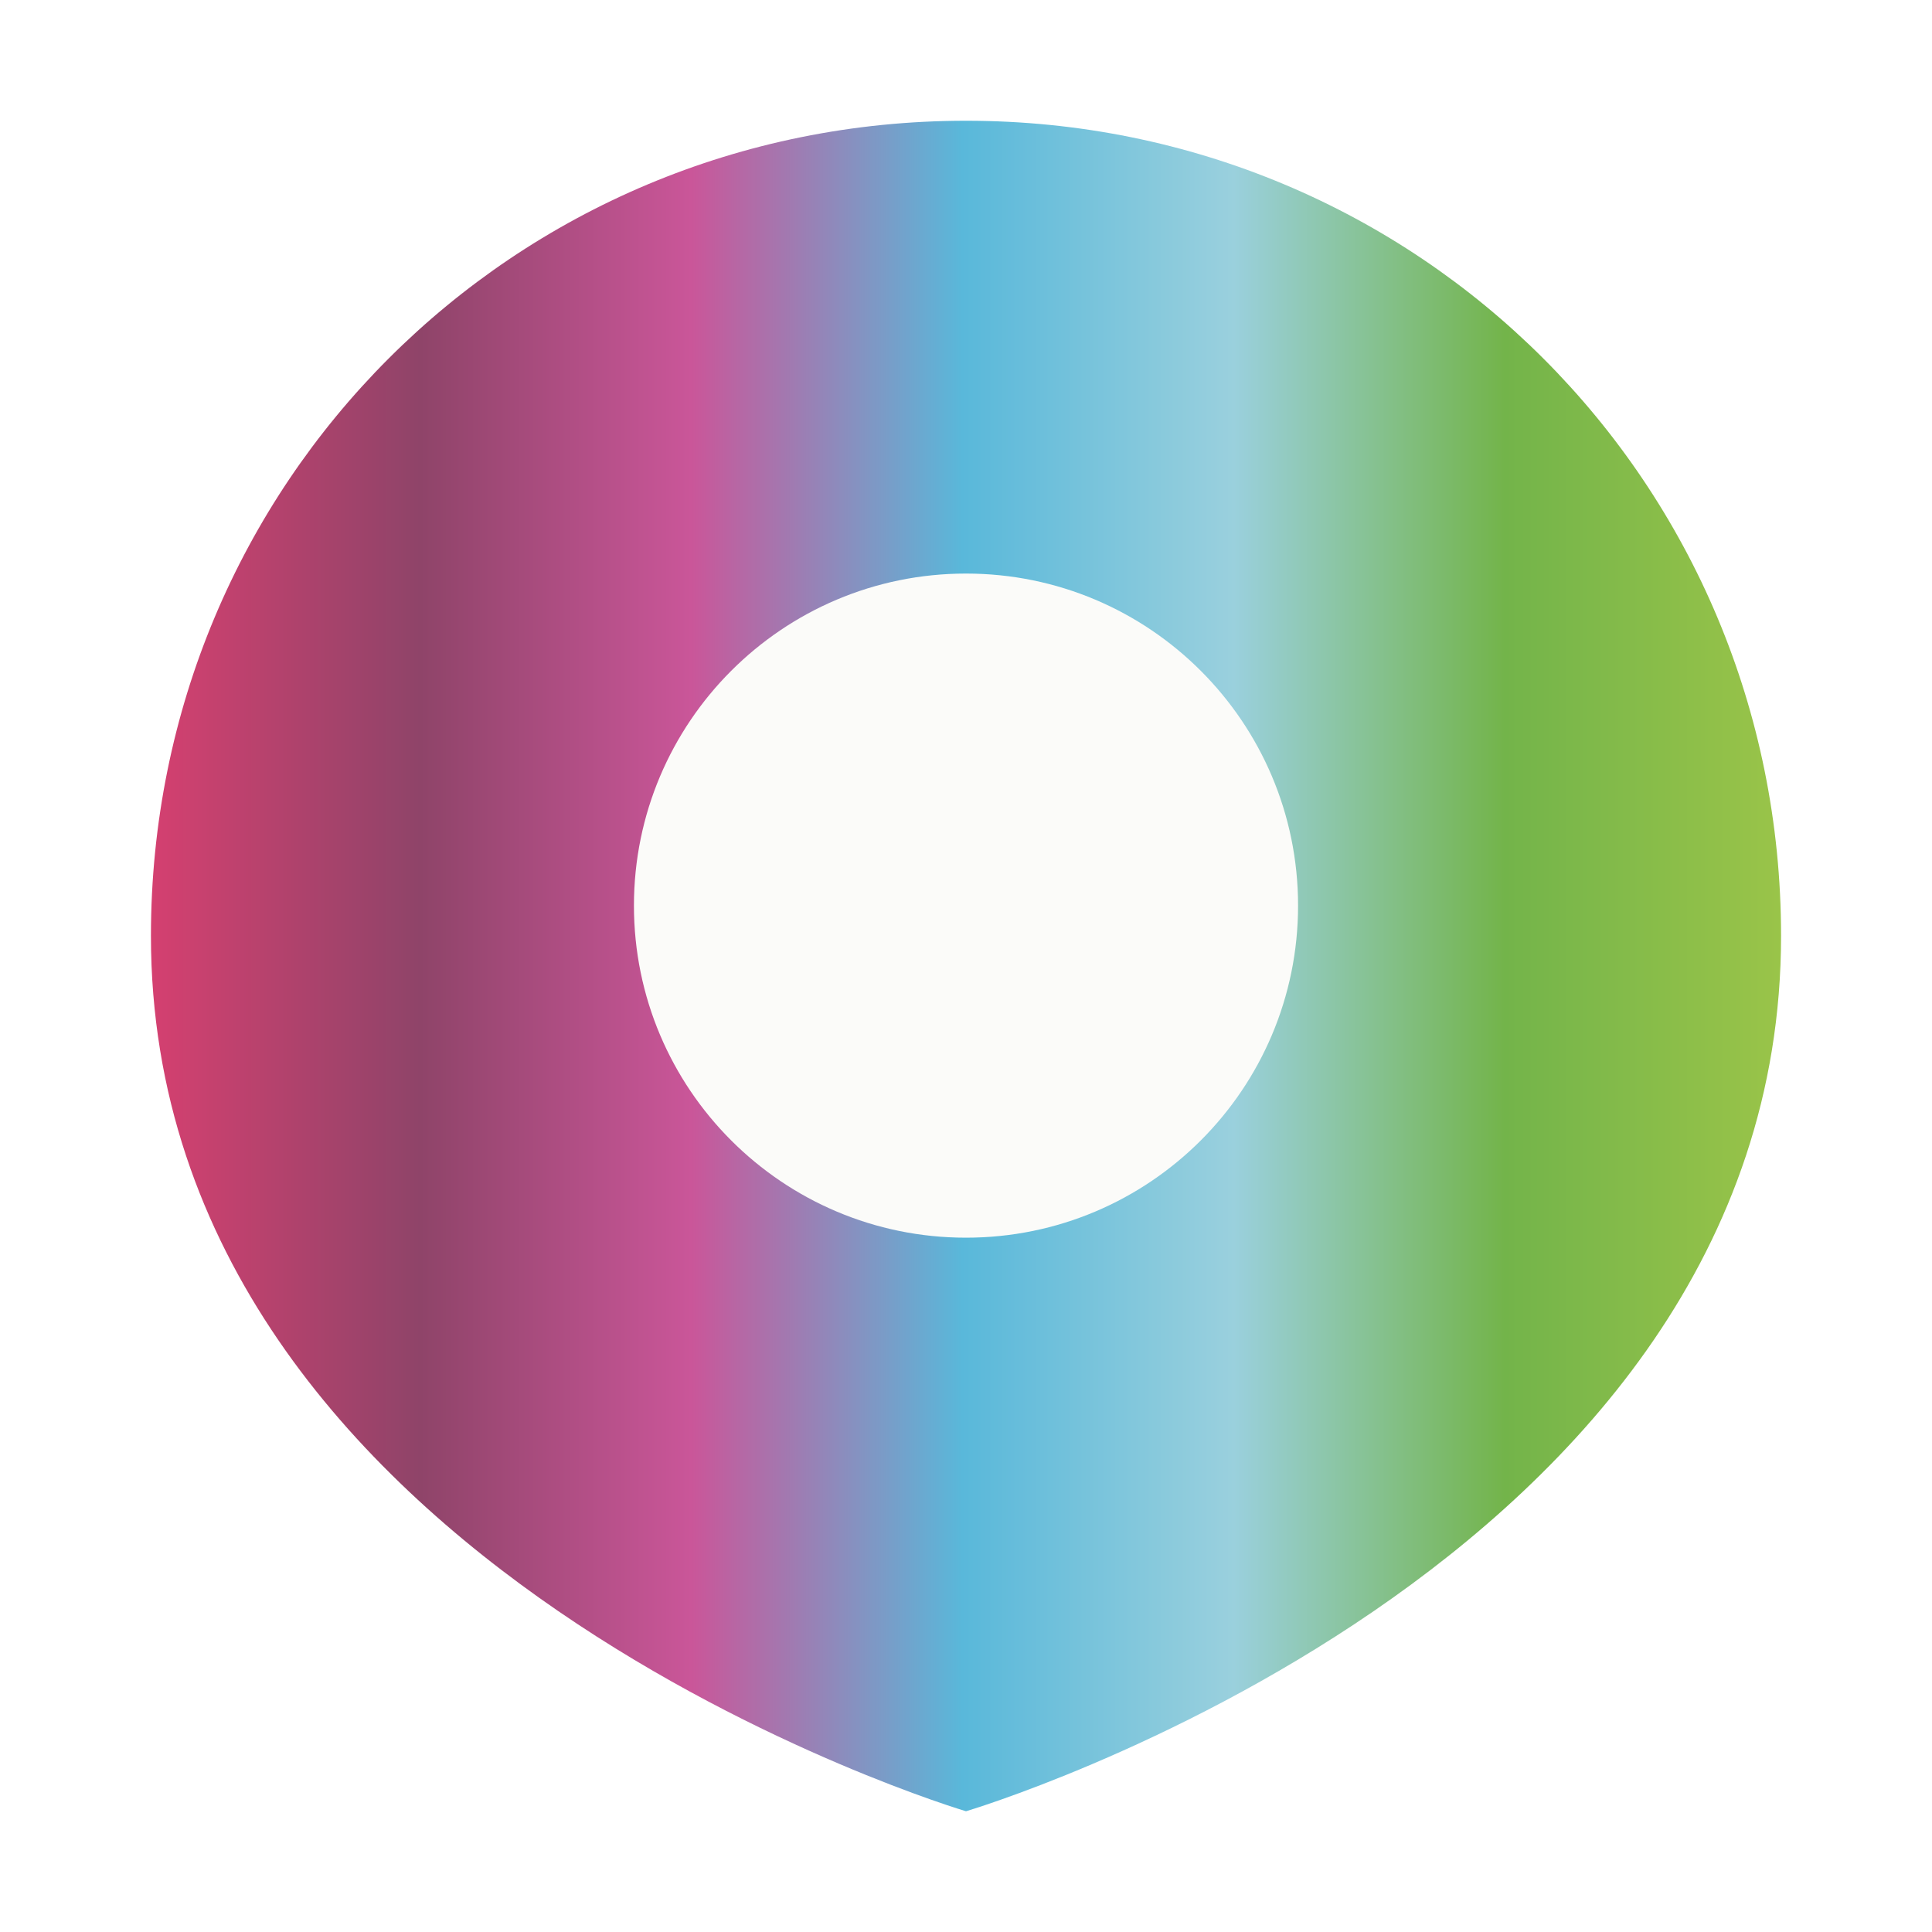
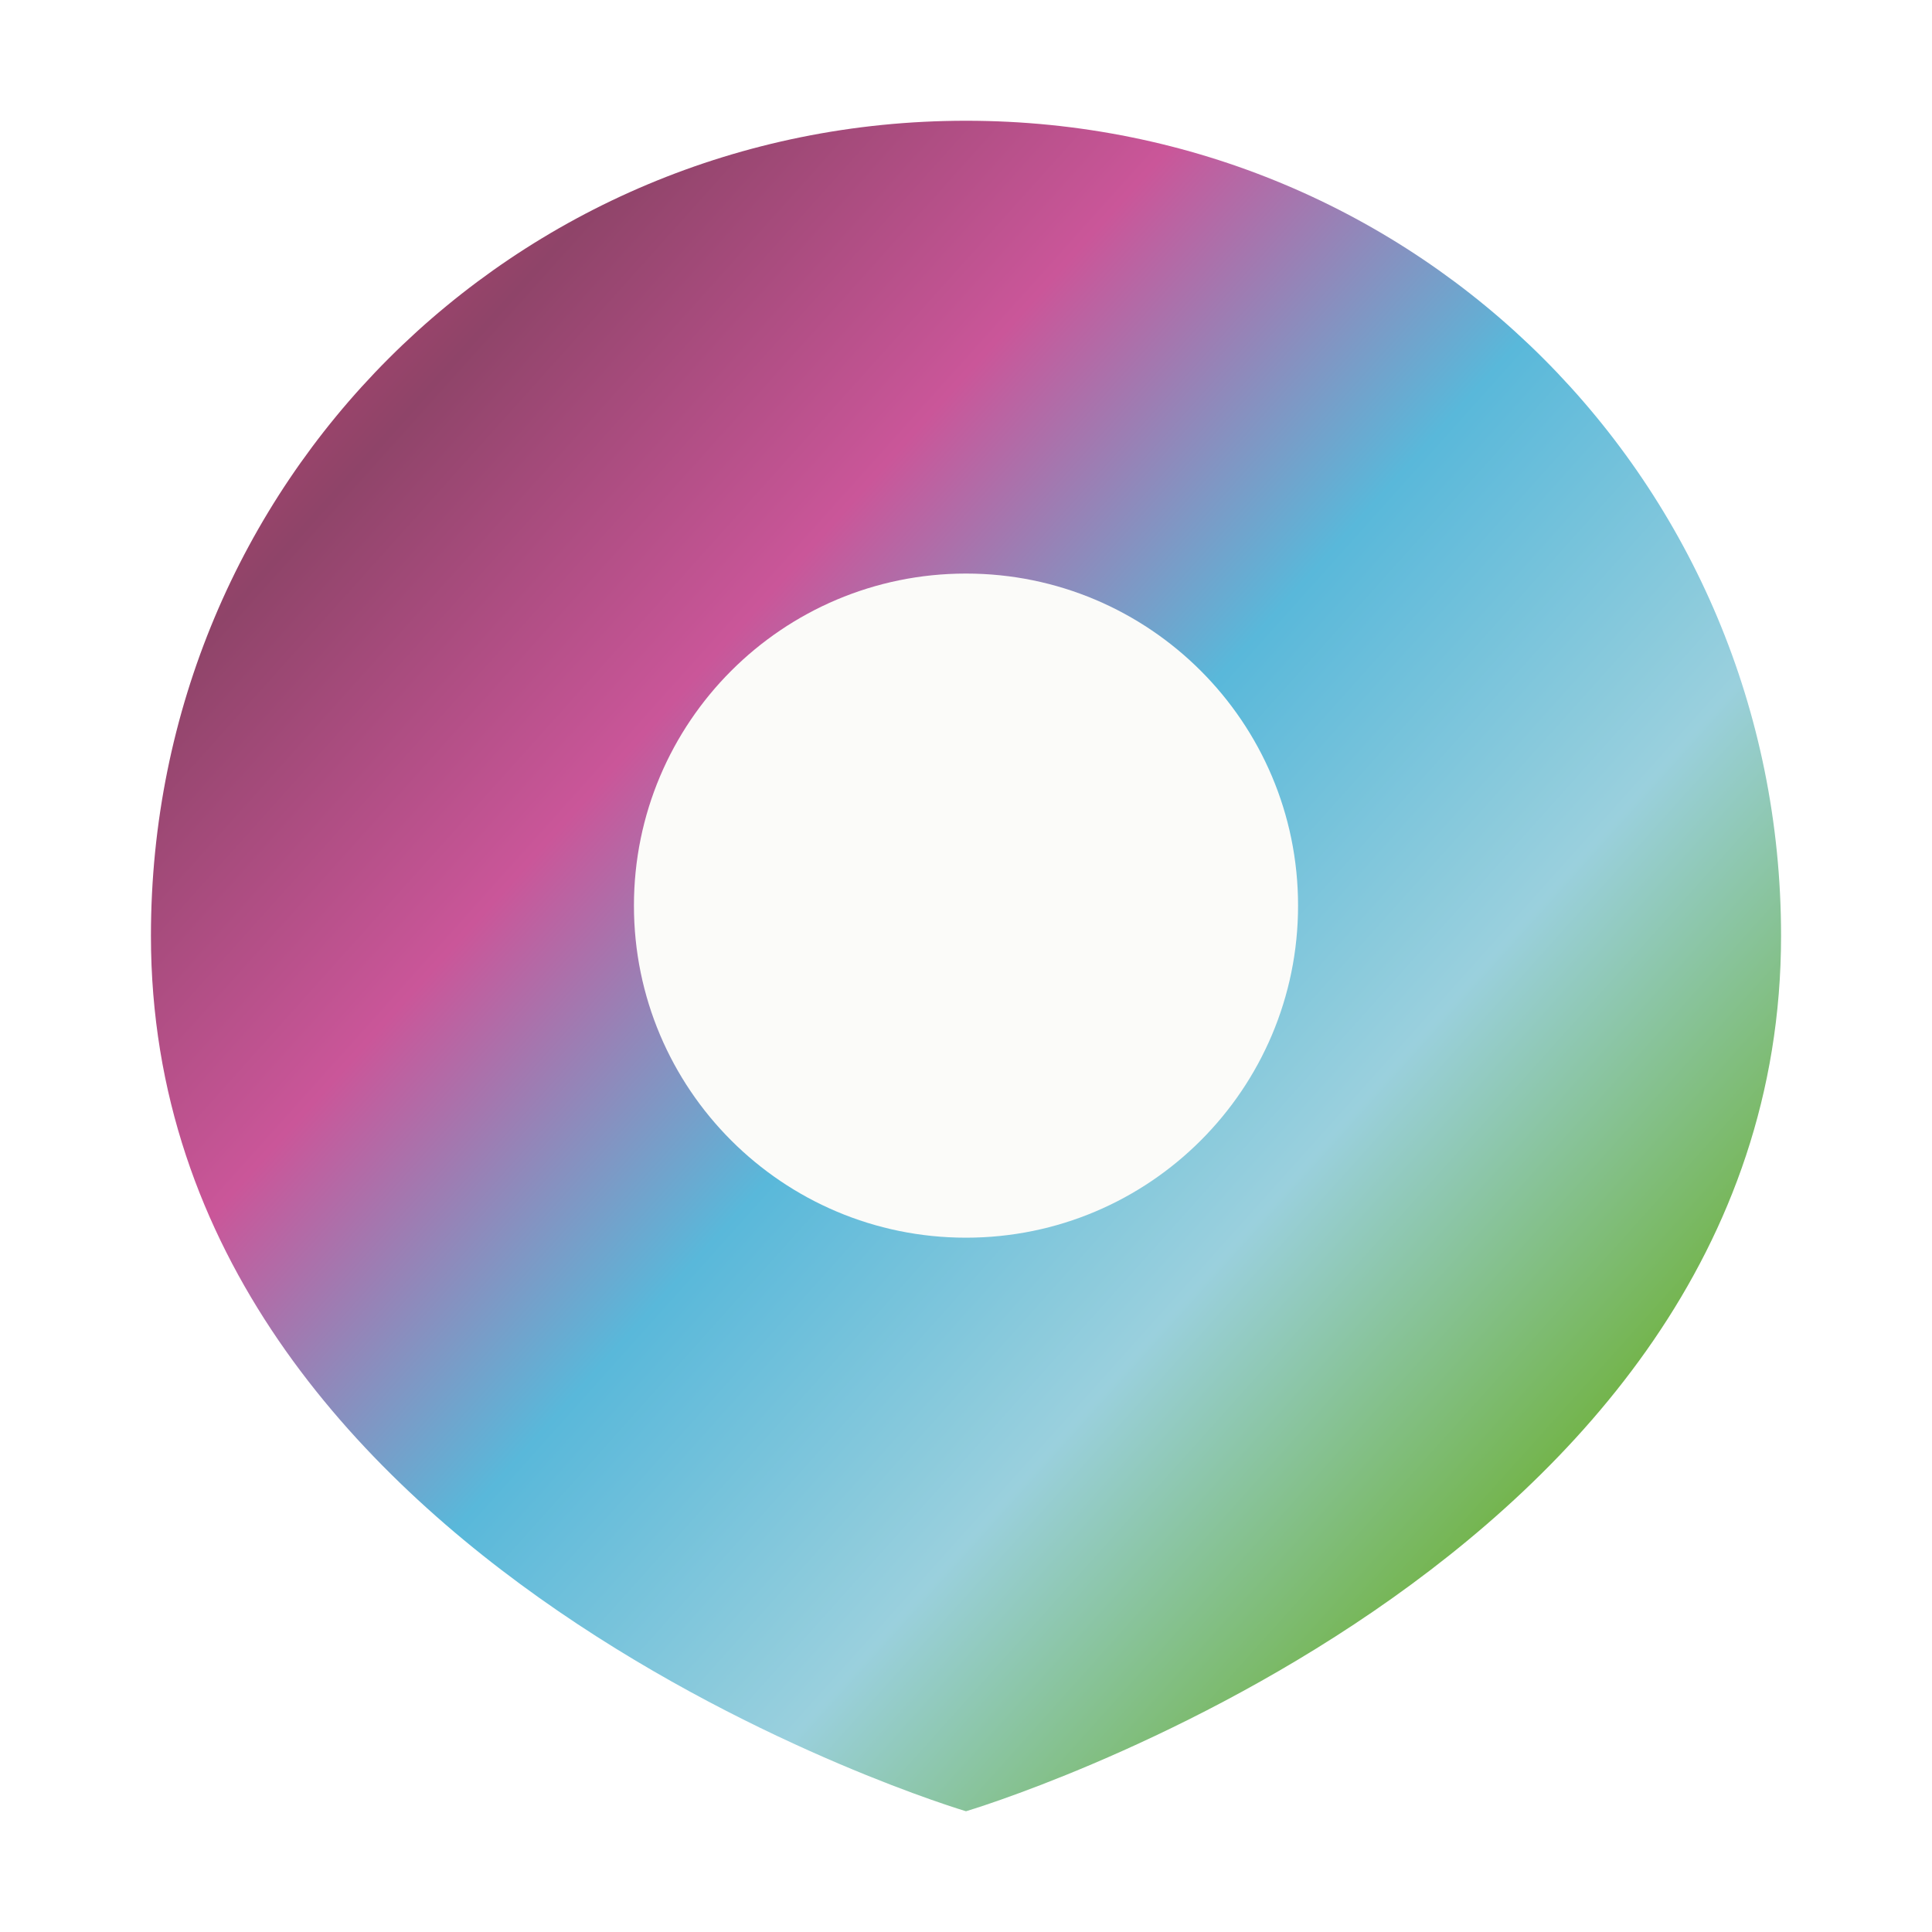
<svg xmlns="http://www.w3.org/2000/svg" width="64" height="64" viewBox="0 0 64 64" role="img" aria-label="Where's Alex">
  <defs>
-     <linearGradient id="pinGradient" x1="0%" y1="0%" x2="100%" y2="0%">
+     <linearGradient id="pinGradient" gradientUnits="userSpaceOnUse" x1="3" y1="6" x2="61" y2="58">
      <stop offset="0%" stop-color="#D54070" />
      <stop offset="16.6%" stop-color="#8F4469" />
      <stop offset="33.2%" stop-color="#CA5699" />
      <stop offset="49.8%" stop-color="#59B8DA" />
      <stop offset="66.4%" stop-color="#9AD0DD" />
      <stop offset="83%" stop-color="#73B44A" />
      <stop offset="100%" stop-color="#9AC449" />
    </linearGradient>
  </defs>
  <path d="M32 4 C17 4 5 16 5 31 C5 52 32 60 32 60 C32 60 59 52 59 31 C59 16 47 4 32 4 Z" fill="url(#pinGradient)" />
  <circle cx="32" cy="30" r="11" fill="#FBFBF9" />
</svg>
